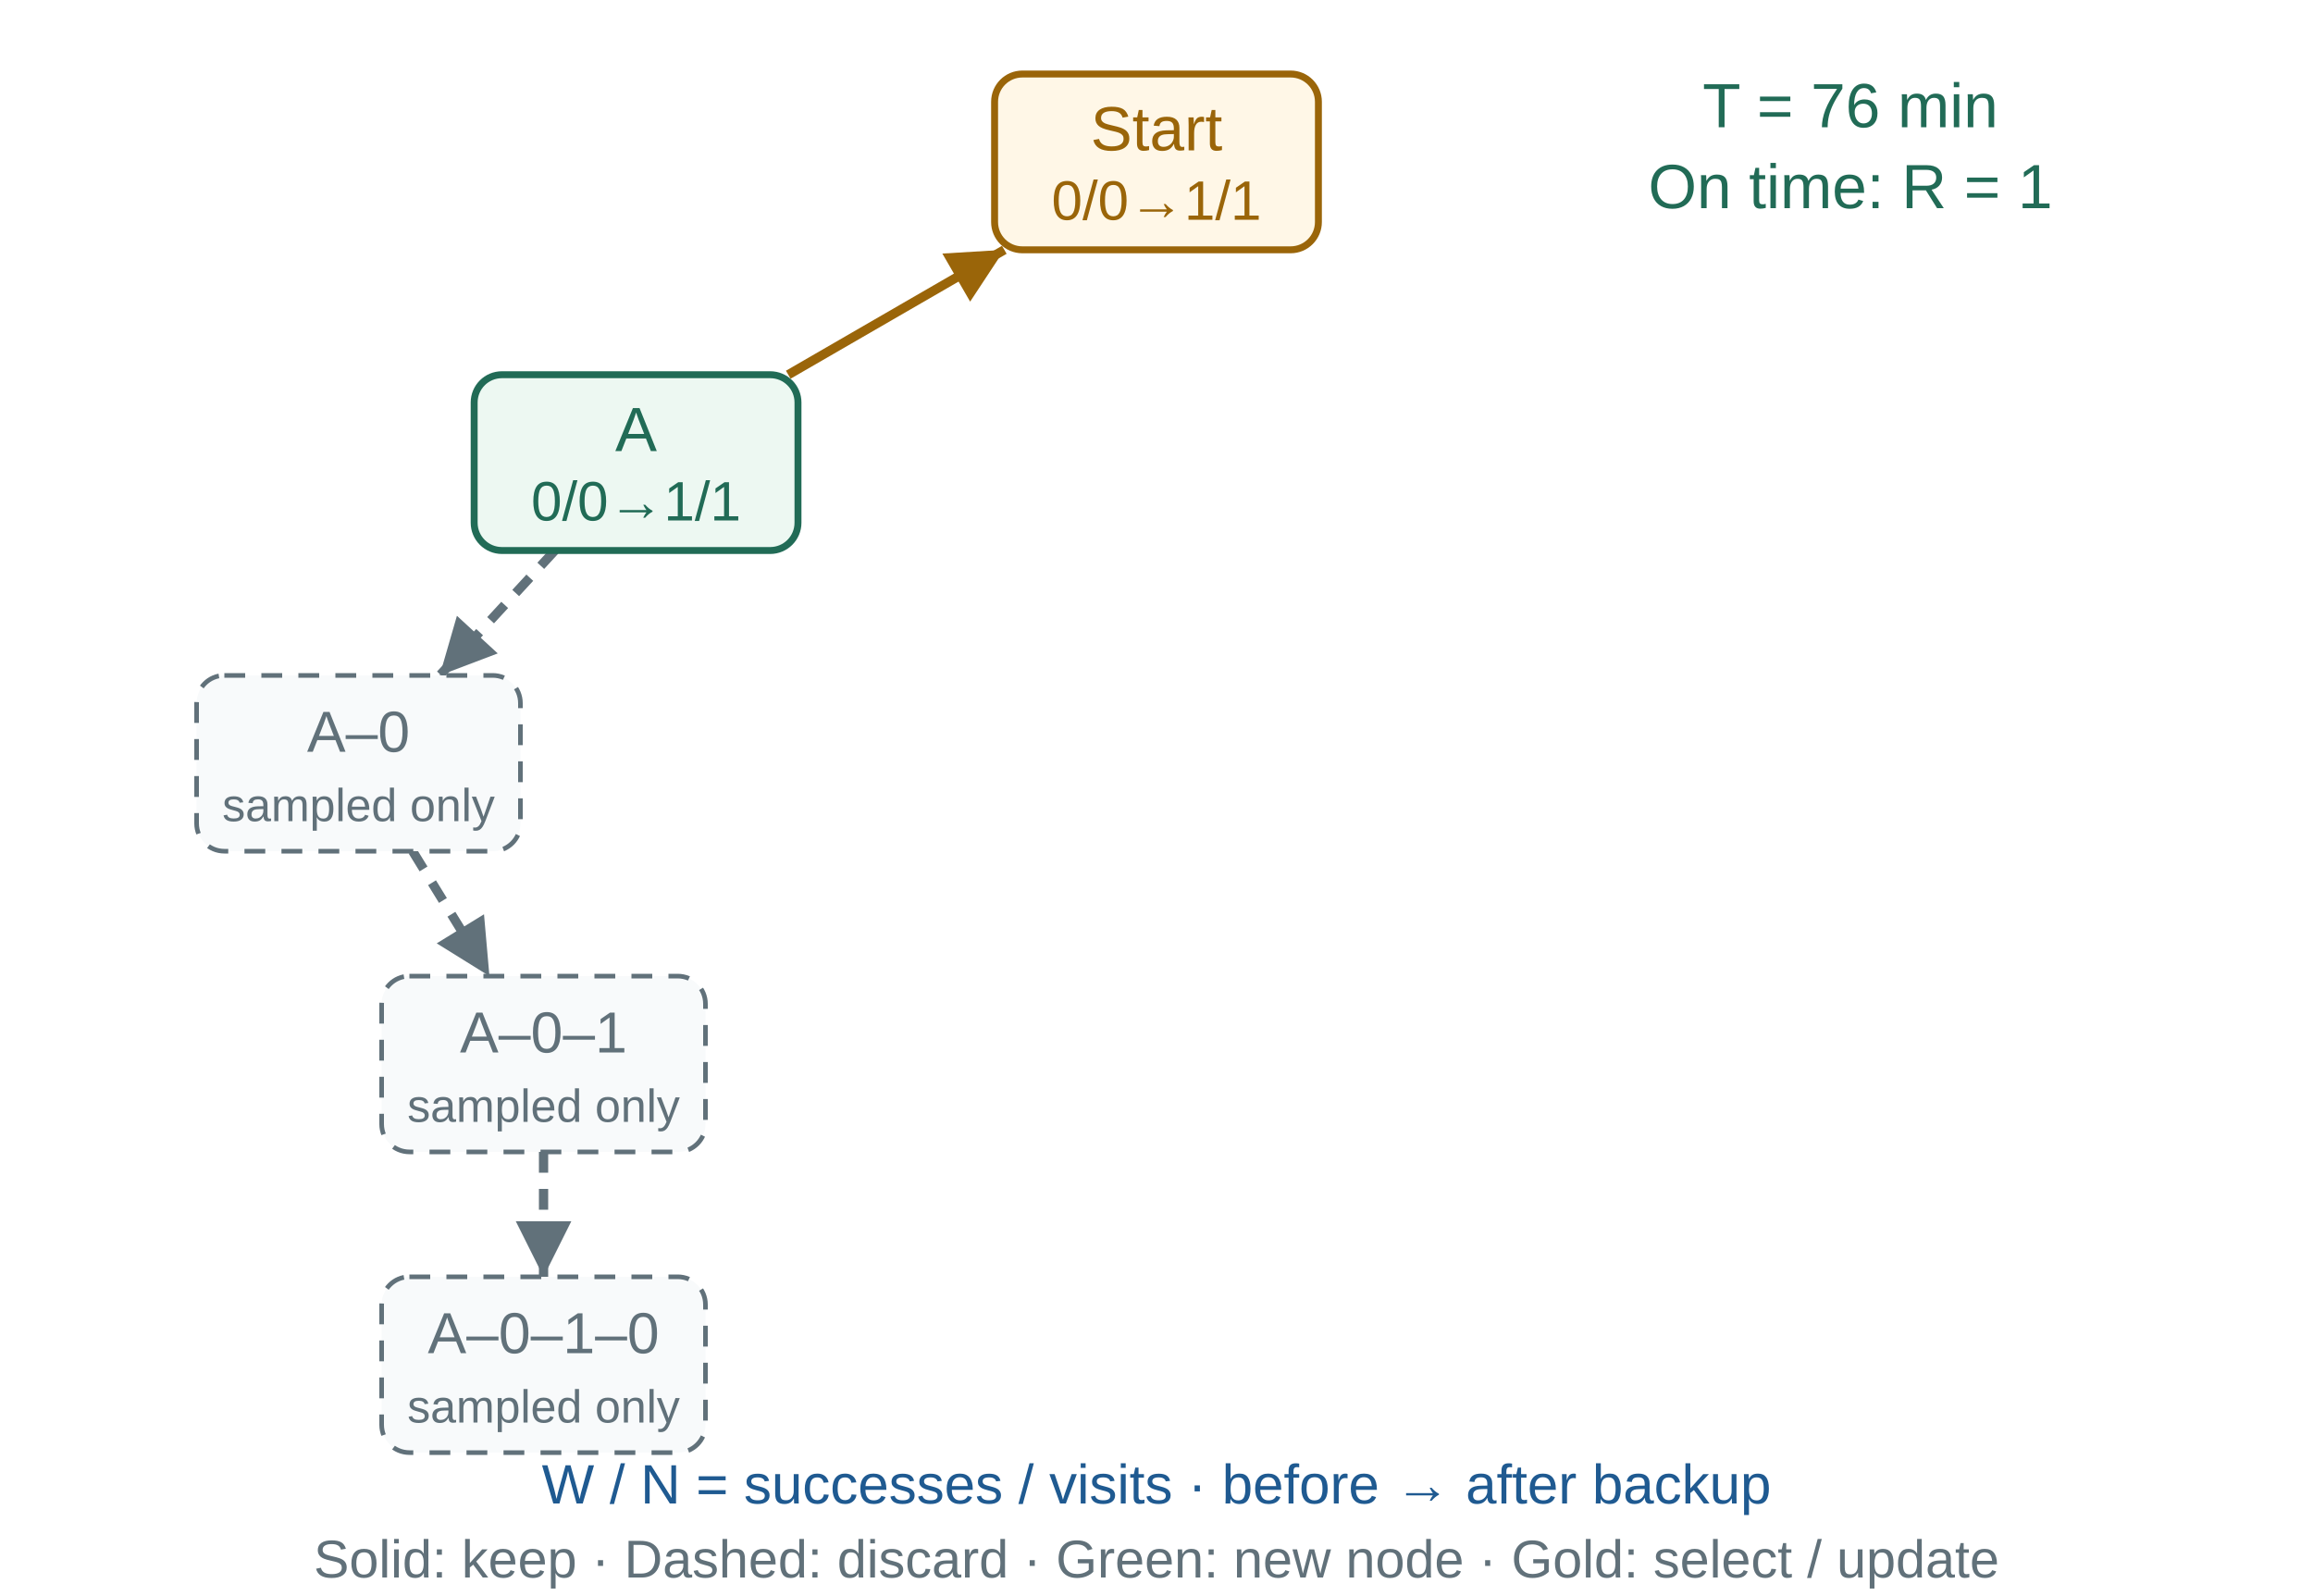
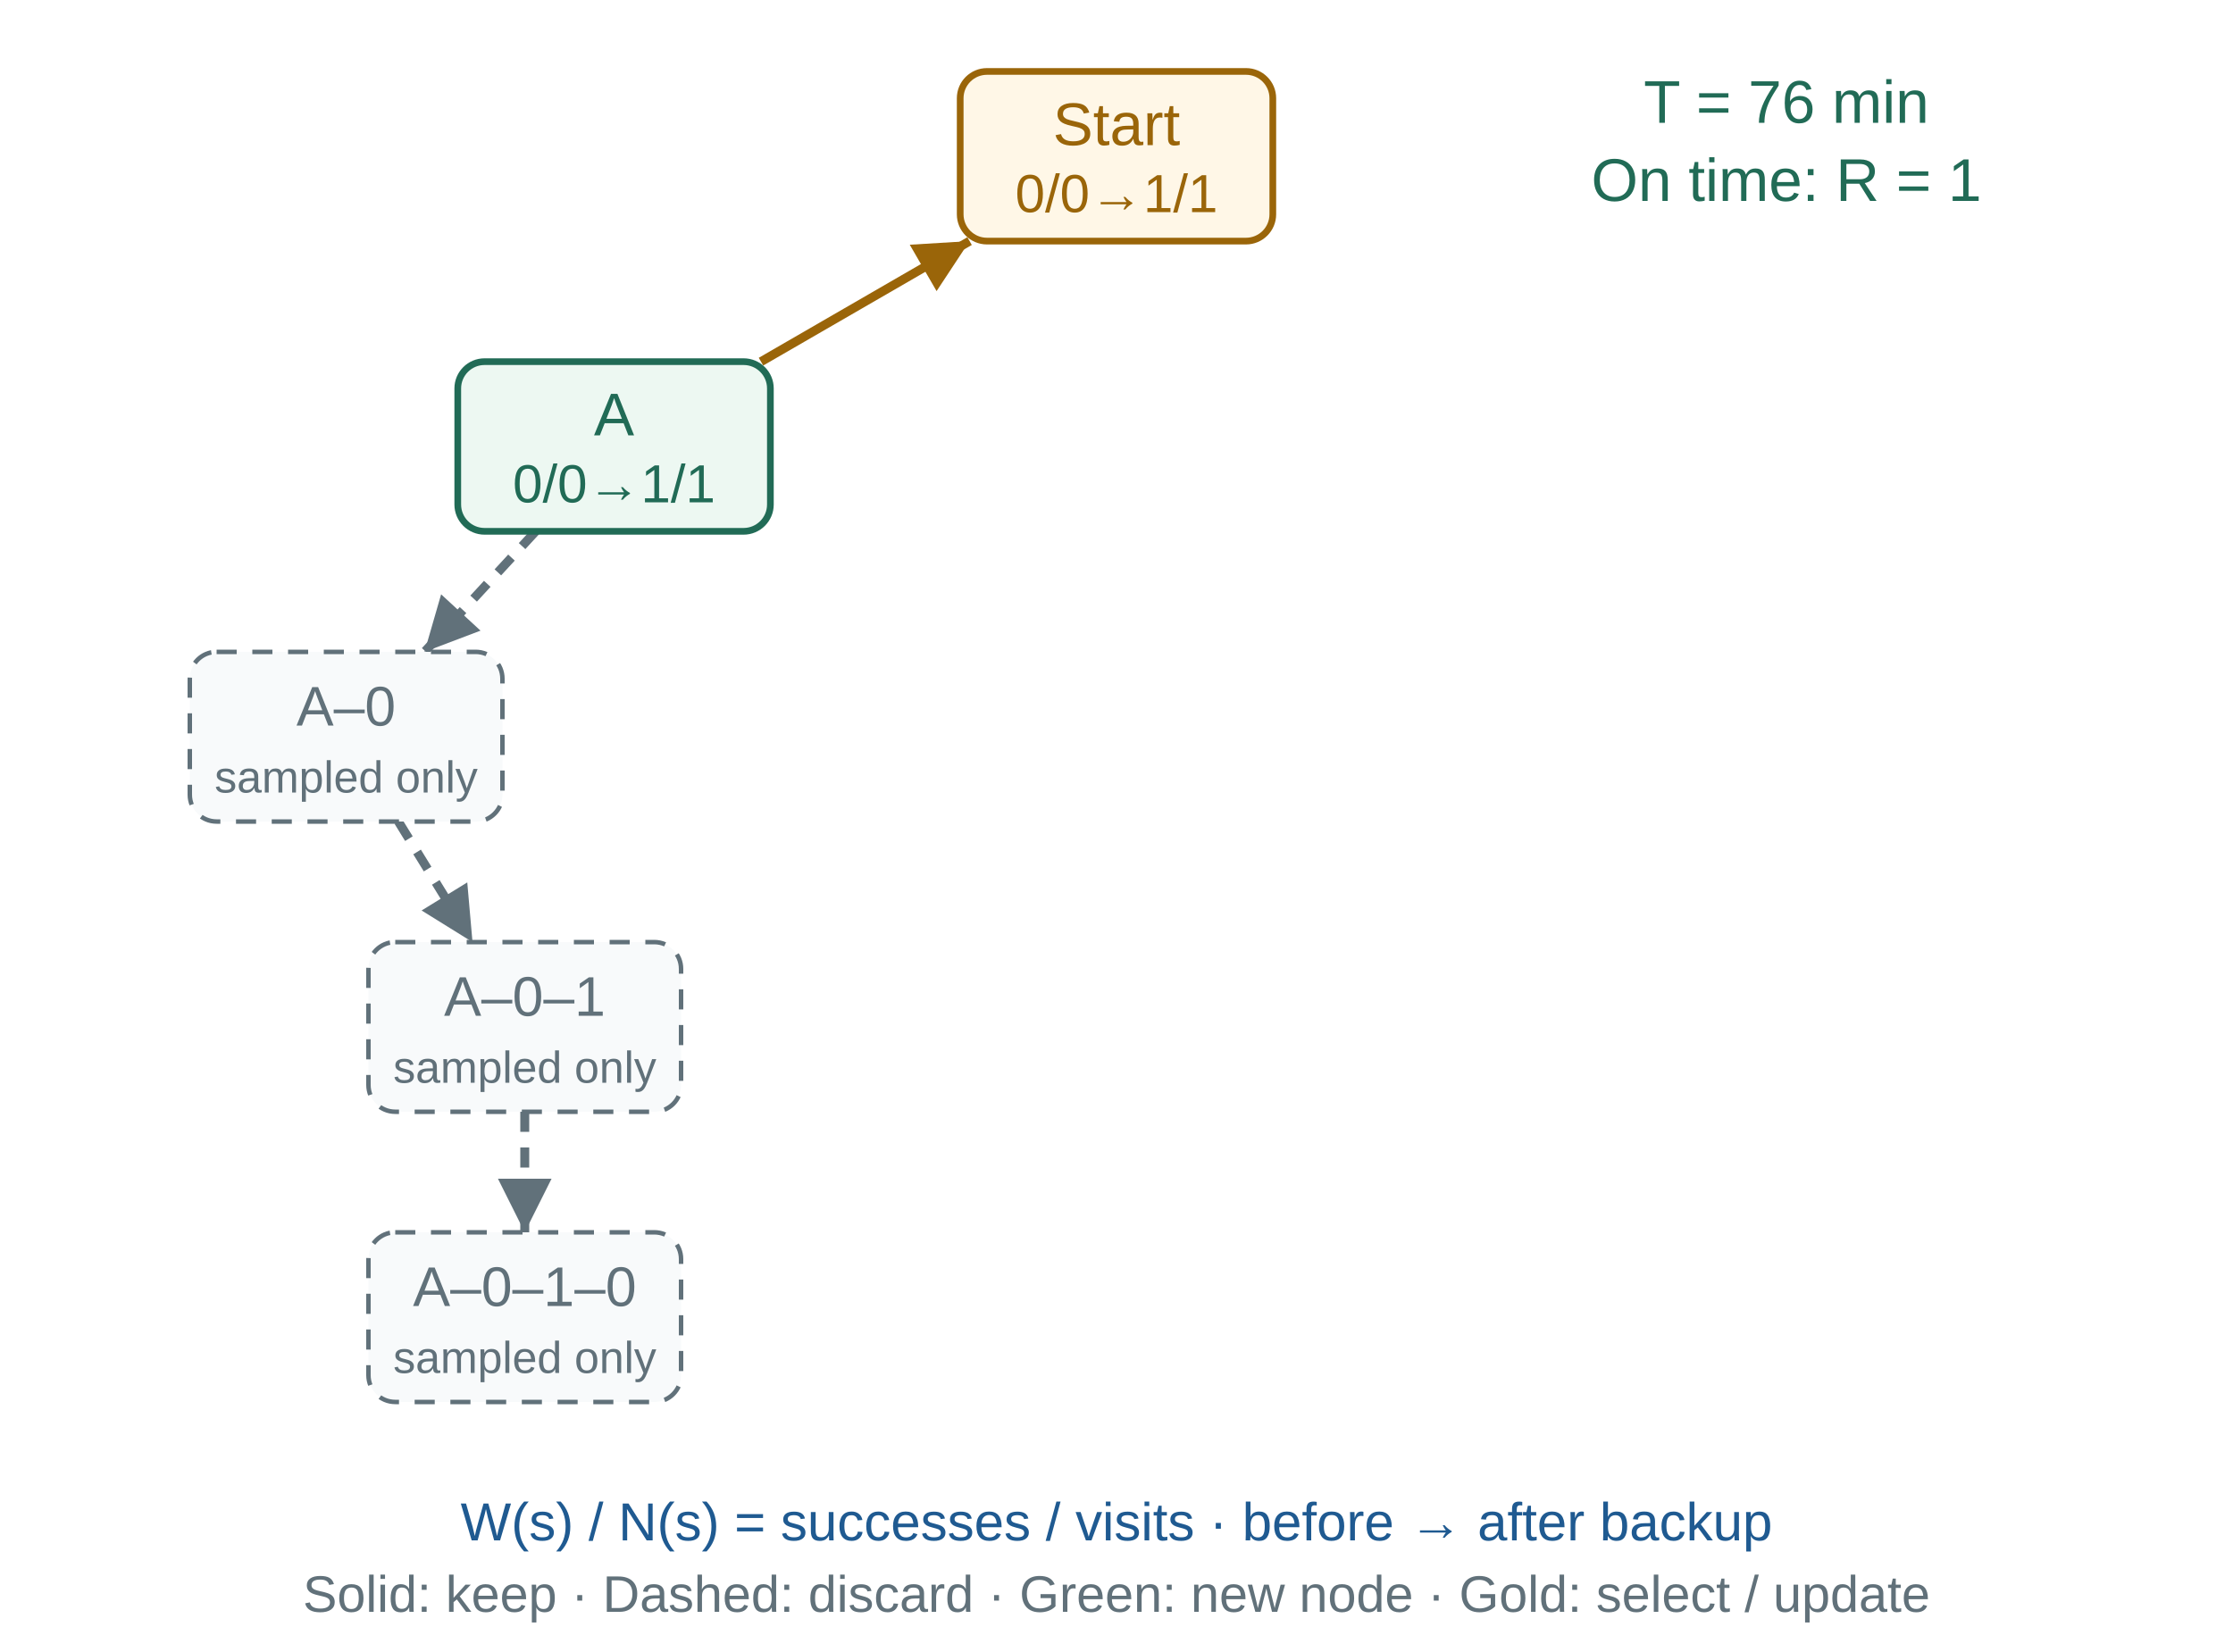
- <svg xmlns="http://www.w3.org/2000/svg" viewBox="0 0 1000 690" role="img" aria-labelledby="title desc">
+ <svg xmlns="http://www.w3.org/2000/svg" viewBox="0 0 1000 740" role="img" aria-labelledby="title desc">
  <defs>
    <marker id="blue" viewBox="0 0 10 10" refX="10" refY="5" markerWidth="6" markerHeight="6" orient="auto-start-reverse">
      <path d="M0 0 L10 5 L0 10 Z" fill="#1f5a91" />
    </marker>
    <marker id="gold" viewBox="0 0 10 10" refX="10" refY="5" markerWidth="6" markerHeight="6" orient="auto-start-reverse">
      <path d="M0 0 L10 5 L0 10 Z" fill="#9a6509" />
    </marker>
    <marker id="green" viewBox="0 0 10 10" refX="10" refY="5" markerWidth="6" markerHeight="6" orient="auto-start-reverse">
      <path d="M0 0 L10 5 L0 10 Z" fill="#216b56" />
    </marker>
    <marker id="red" viewBox="0 0 10 10" refX="10" refY="5" markerWidth="6" markerHeight="6" orient="auto-start-reverse">
      <path d="M0 0 L10 5 L0 10 Z" fill="#ac3543" />
    </marker>
    <marker id="gray" viewBox="0 0 10 10" refX="10" refY="5" markerWidth="6" markerHeight="6" orient="auto-start-reverse">
      <path d="M0 0 L10 5 L0 10 Z" fill="#61717a" />
    </marker>
  </defs>
  <g font-family="Arial, sans-serif" text-anchor="middle">
    <path d="M340.8 162.0 L434.2 108.0" fill="none" stroke="#9a6509" stroke-width="4" marker-end="url(#gold)" />
    <path d="M239.9 238.0 L190.1 292.0" fill="none" stroke="#61717a" stroke-width="4" stroke-dasharray="9 7" marker-end="url(#gray)" />
    <path d="M178.4 368.0 L211.6 422.0" fill="none" stroke="#61717a" stroke-width="4" stroke-dasharray="9 7" marker-end="url(#gray)" />
    <path d="M235.0 498.0 L235.0 552.0" fill="none" stroke="#61717a" stroke-width="4" stroke-dasharray="9 7" marker-end="url(#gray)" />
    <rect x="430" y="32" width="140" height="76" rx="12" fill="#fff7e7" stroke="#9a6509" stroke-width="3" />
    <text x="500" y="65" font-size="27" fill="#9a6509">Start</text>
    <text x="500" y="95" font-size="24" fill="#9a6509">0/0→1/1</text>
    <rect x="205" y="162" width="140" height="76" rx="12" fill="#edf8f2" stroke="#216b56" stroke-width="3" />
    <text x="275" y="195" font-size="27" fill="#216b56">A</text>
    <text x="275" y="225" font-size="24" fill="#216b56">0/0→1/1</text>
    <rect x="85" y="292" width="140" height="76" rx="12" fill="#f8fafb" stroke="#61717a" stroke-width="2" stroke-dasharray="9 7" />
    <text x="155" y="325" font-size="25" fill="#61717a">A–0</text>
    <text x="155" y="355" font-size="20" fill="#61717a">sampled only</text>
    <rect x="165" y="422" width="140" height="76" rx="12" fill="#f8fafb" stroke="#61717a" stroke-width="2" stroke-dasharray="9 7" />
    <text x="235" y="455" font-size="25" fill="#61717a">A–0–1</text>
    <text x="235" y="485" font-size="20" fill="#61717a">sampled only</text>
    <rect x="165" y="552" width="140" height="76" rx="12" fill="#f8fafb" stroke="#61717a" stroke-width="2" stroke-dasharray="9 7" />
    <text x="235" y="585" font-size="25" fill="#61717a">A–0–1–0</text>
    <text x="235" y="615" font-size="20" fill="#61717a">sampled only</text>
    <text x="800" y="55" font-size="27" fill="#216b56">T = 76 min</text>
    <text x="800" y="90" font-size="27" fill="#216b56">On time: R = 1</text>
-     <text x="500" y="650" font-size="24" fill="#1f5a91">W / N = successes / visits · before → after backup</text>
-     <text x="500" y="682" font-size="23" fill="#61717a">Solid: keep · Dashed: discard · Green: new node · Gold: select / update</text>
+     <text x="500" y="690" font-size="24" fill="#1f5a91">W(s) / N(s) = successes / visits · before → after backup</text>
+     <text x="500" y="722" font-size="23" fill="#61717a">Solid: keep · Dashed: discard · Green: new node · Gold: select / update</text>
  </g>
</svg>
